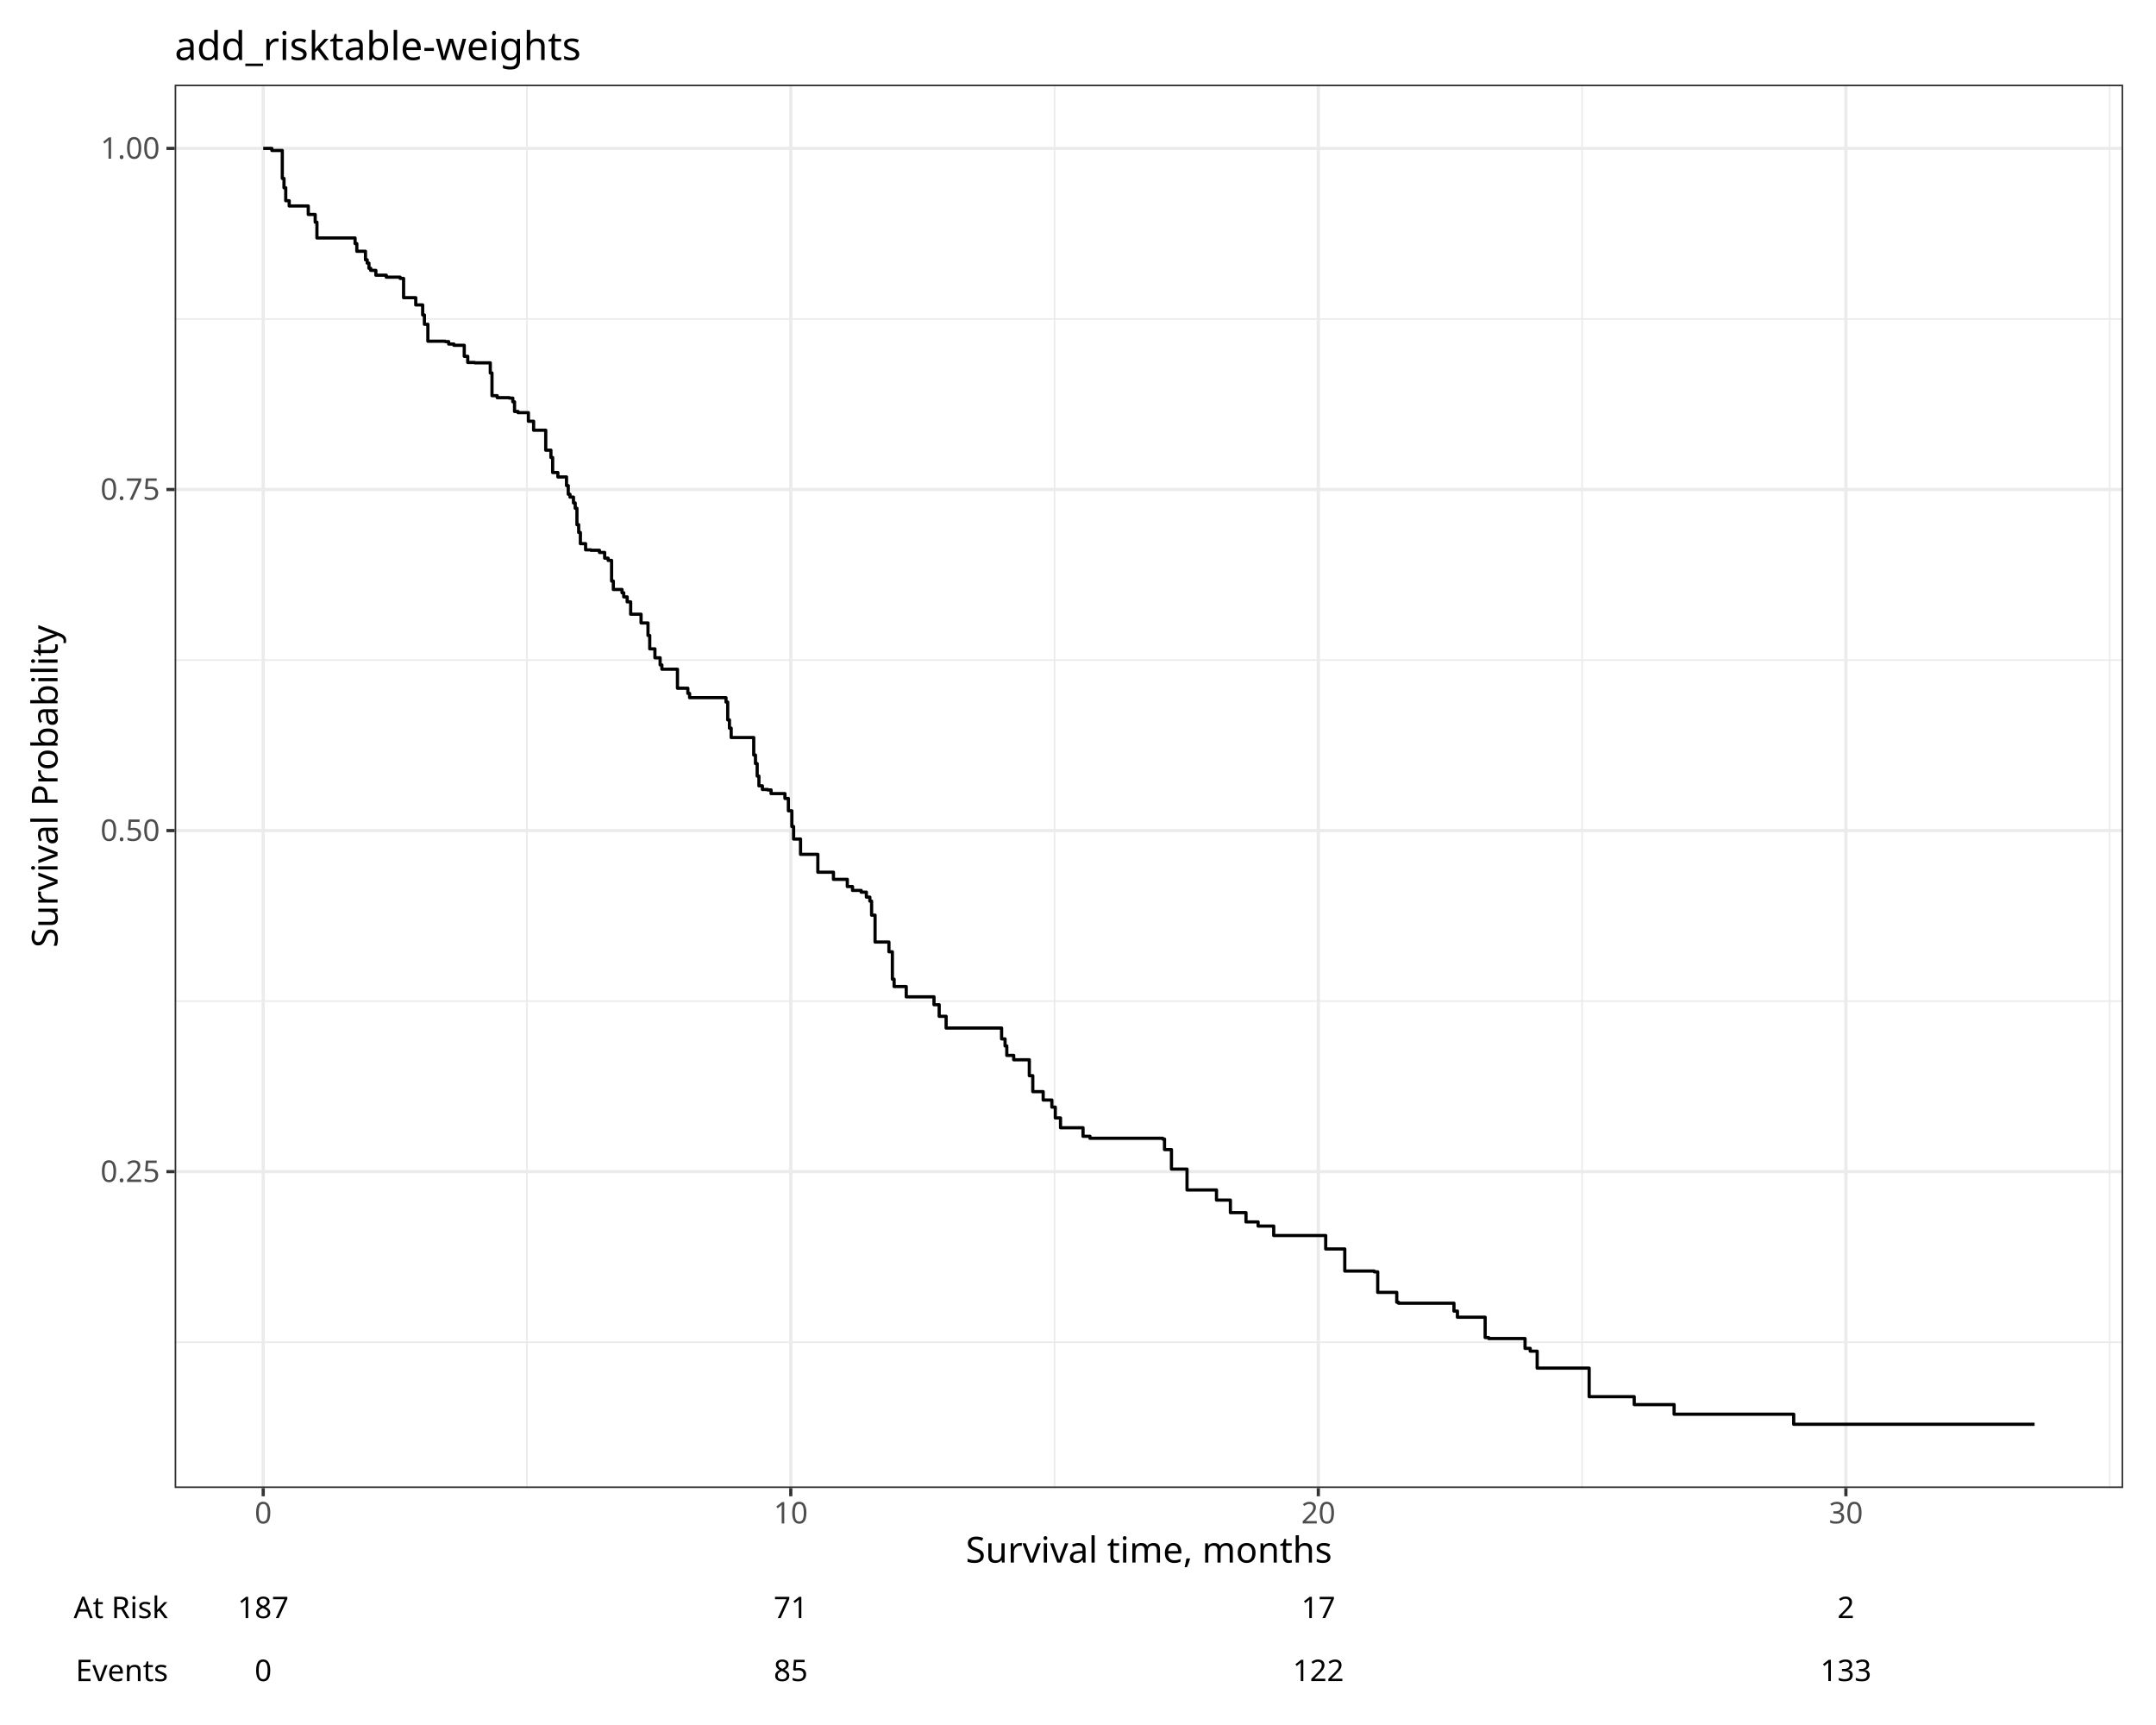
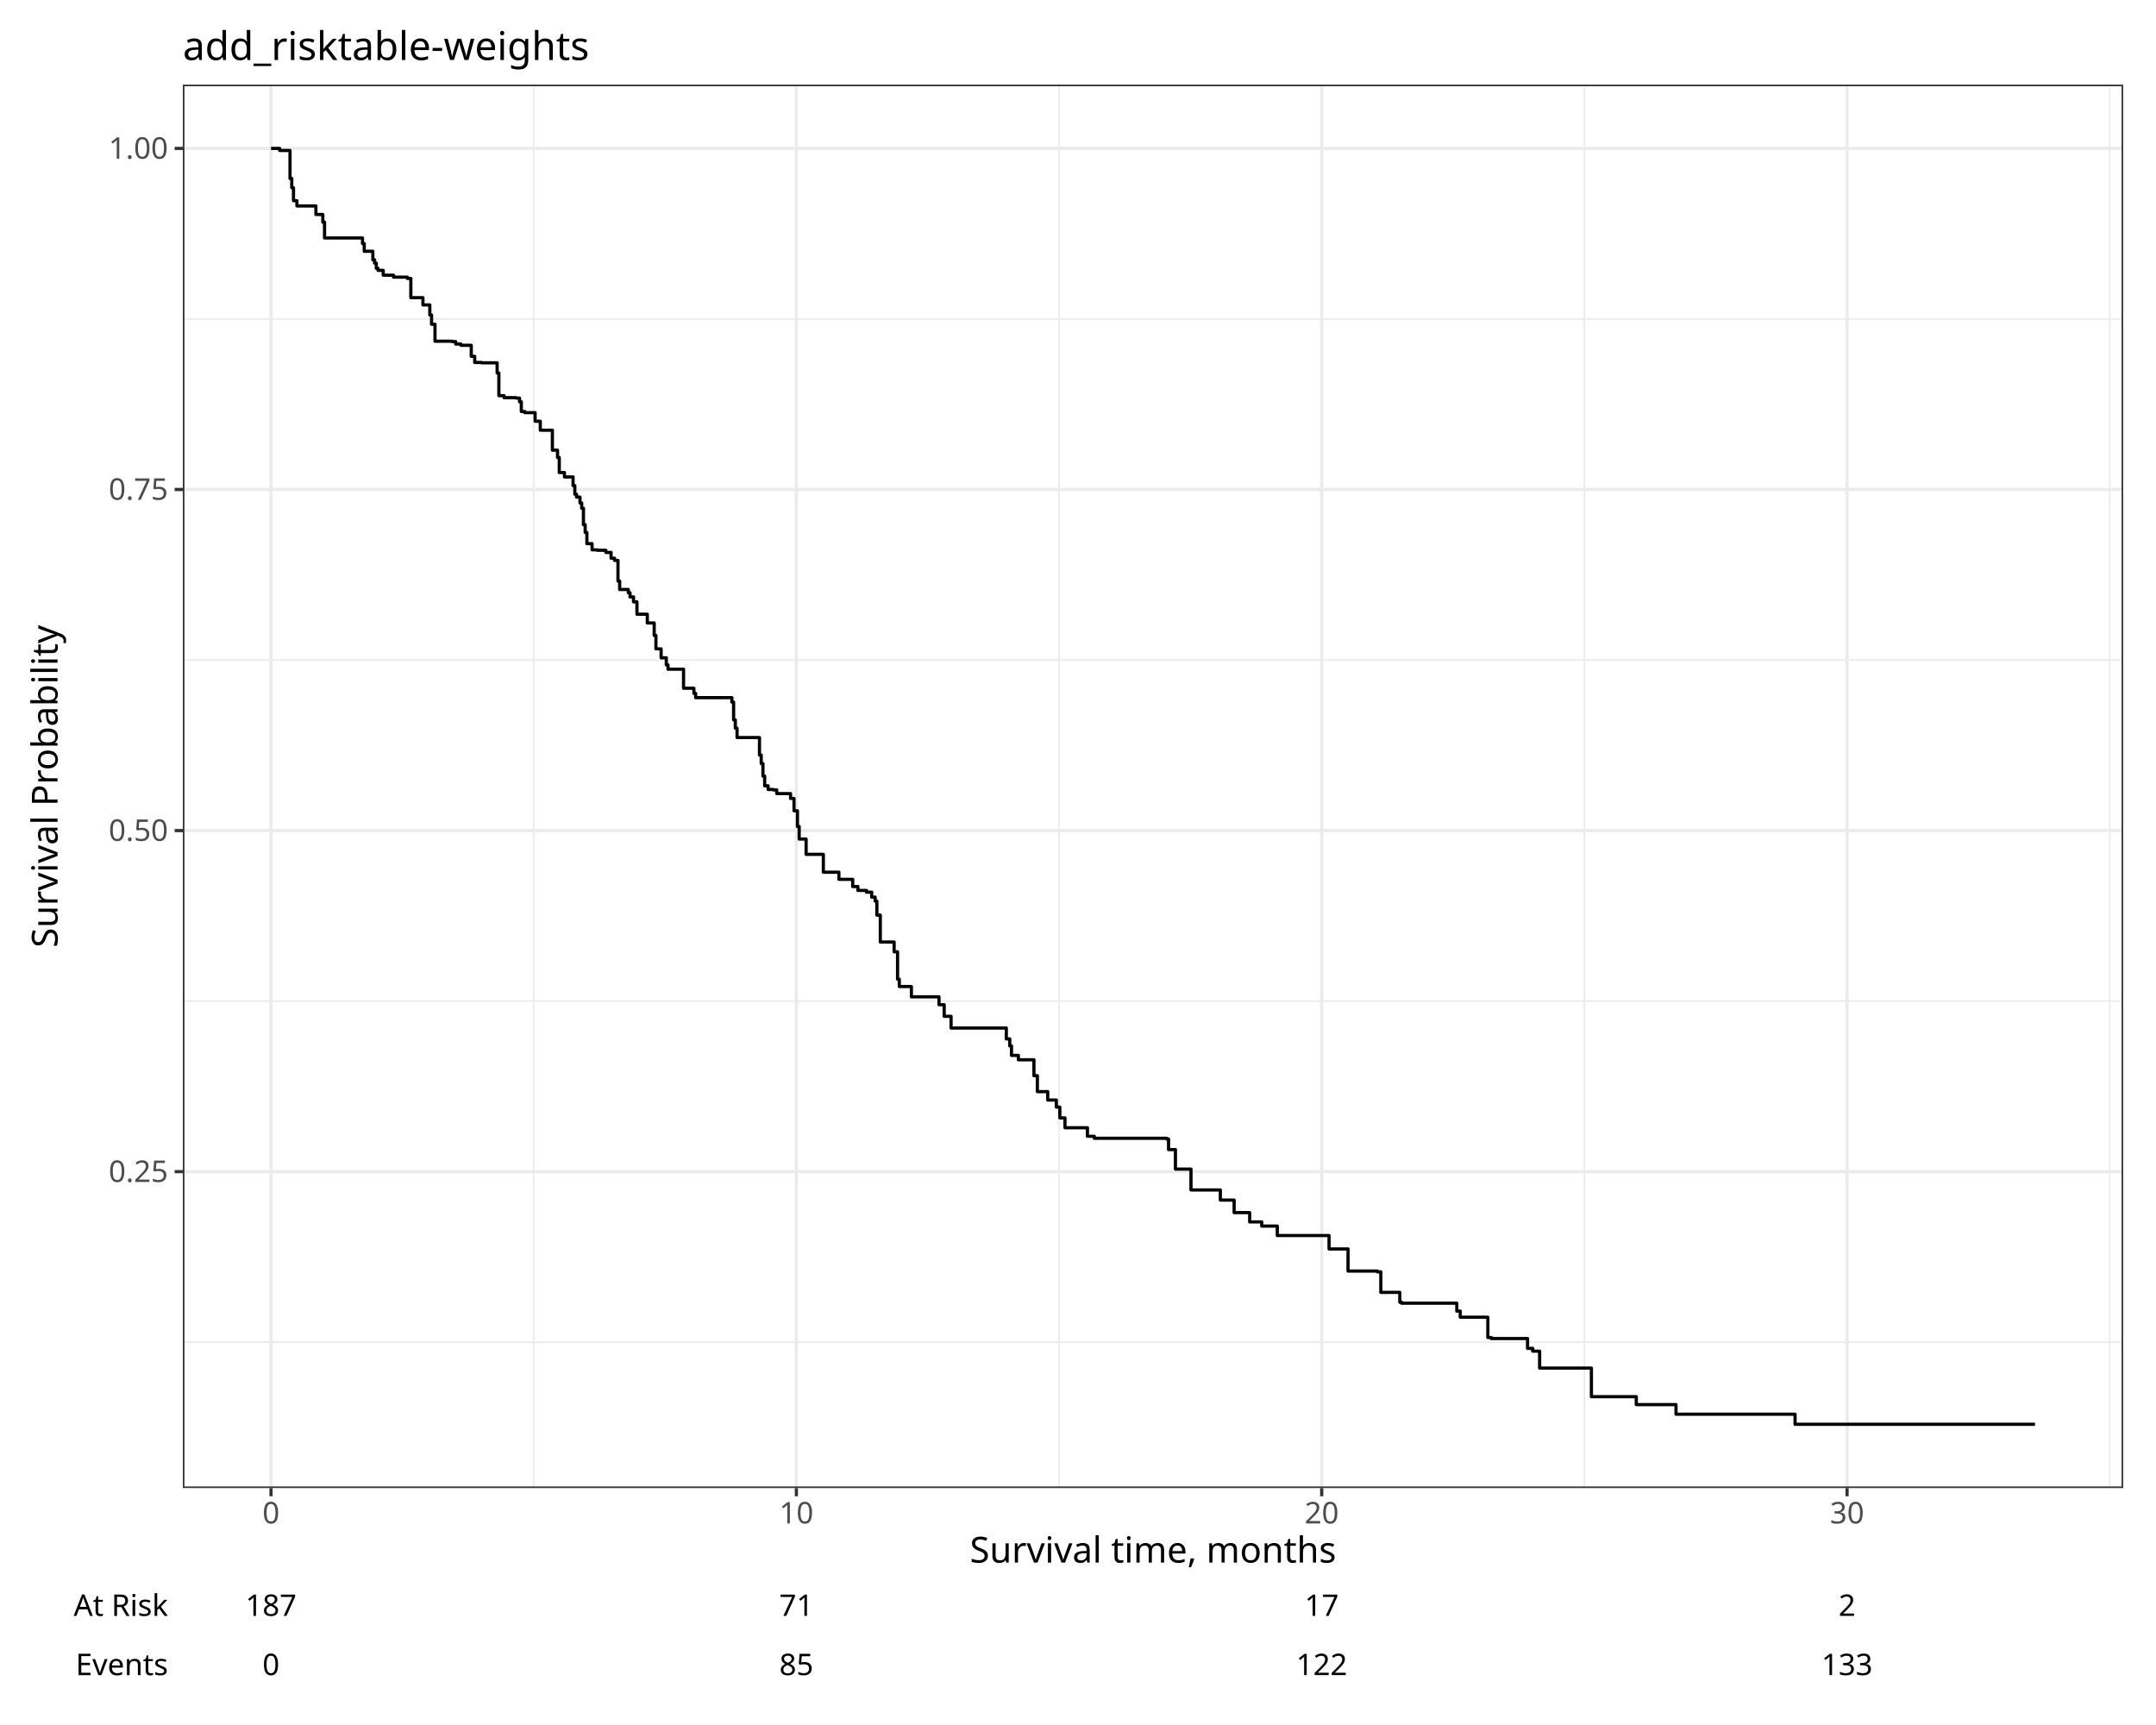
<svg xmlns="http://www.w3.org/2000/svg" class="svglite" data-engine-version="2.0" width="720.00pt" height="576.00pt" viewBox="0 0 720.00 576.00">
  <defs>
    <style type="text/css">
    .svglite line, .svglite polyline, .svglite polygon, .svglite path, .svglite rect, .svglite circle {
      fill: none;
      stroke: #000000;
      stroke-linecap: round;
      stroke-linejoin: round;
      stroke-miterlimit: 10.00;
    }
  </style>
  </defs>
  <rect width="100%" height="100%" style="stroke: none; fill: #FFFFFF;" />
  <defs>
    <clipPath id="cpMC4wMHw3MjAuMDB8MC4wMHw1NzYuMDA=">
      <rect x="0.00" y="0.00" width="720.00" height="576.00" />
    </clipPath>
  </defs>
  <g clip-path="url(#cpMC4wMHw3MjAuMDB8MC4wMHw1NzYuMDA=)">
    <rect x="0.00" y="0.00" width="720.00" height="576.00" style="stroke-width: 1.07; stroke: #FFFFFF; fill: #FFFFFF;" />
  </g>
  <defs>
    <clipPath id="cpNS40OHw3MTQuNTJ8NS40OHw1MjQuMjY=">
      <rect x="5.48" y="5.48" width="709.04" height="518.78" />
    </clipPath>
  </defs>
  <g clip-path="url(#cpNS40OHw3MTQuNTJ8NS40OHw1MjQuMjY=)">
    <rect x="5.48" y="5.48" width="709.04" height="518.78" style="stroke-width: 1.07; stroke: #FFFFFF; fill: #FFFFFF;" />
  </g>
  <g clip-path="url(#cpMC4wMHw3MjAuMDB8MC4wMHw1NzYuMDA=)">
</g>
  <defs>
    <clipPath id="cpNS40OHw3MTQuNTJ8NTI0LjI2fDU3MC41Mg==">
      <rect x="5.48" y="524.26" width="709.04" height="46.26" />
    </clipPath>
  </defs>
  <g clip-path="url(#cpNS40OHw3MTQuNTJ8NTI0LjI2fDU3MC41Mg==)">
    <rect x="5.48" y="524.26" width="709.04" height="46.26" style="stroke-width: 1.07; stroke: #FFFFFF; fill: #FFFFFF;" />
  </g>
  <g clip-path="url(#cpMC4wMHw3MjAuMDB8MC4wMHw1NzYuMDA=)">
</g>
  <defs>
    <clipPath id="cpMTAuOTZ8NzA5LjA0fDEwLjk2fDU2NS4wNA==">
      <rect x="10.96" y="10.96" width="698.08" height="554.08" />
    </clipPath>
  </defs>
  <g clip-path="url(#cpMTAuOTZ8NzA5LjA0fDEwLjk2fDU2NS4wNA==)">
</g>
  <g clip-path="url(#cpMC4wMHw3MjAuMDB8MC4wMHw1NzYuMDA=)">
</g>
  <defs>
    <clipPath id="cpMTAuOTZ8NzA5LjA0fDEwLjk2fDUxOC43OA==">
      <rect x="10.96" y="10.96" width="698.08" height="507.83" />
    </clipPath>
  </defs>
  <g clip-path="url(#cpMTAuOTZ8NzA5LjA0fDEwLjk2fDUxOC43OA==)">
</g>
  <g clip-path="url(#cpMC4wMHw3MjAuMDB8MC4wMHw1NzYuMDA=)">
</g>
  <g clip-path="url(#cpNS40OHw3MTQuNTJ8NS40OHw1MjQuMjY=)">
    <rect x="5.48" y="5.48" width="709.04" height="518.78" style="stroke-width: 1.07; stroke: #FFFFFF; fill: #FFFFFF;" />
  </g>
-   <g clip-path="url(#cpMC4wMHw3MjAuMDB8MC4wMHw1NzYuMDA=)">
- </g>
-   <defs>
-     <clipPath id="cpNTguMzJ8NzA5LjA0fDI4LjI2fDQ5Ni44OQ==">
-       <rect x="58.32" y="28.26" width="650.72" height="468.62" />
-     </clipPath>
-   </defs>
-   <g clip-path="url(#cpNTguMzJ8NzA5LjA0fDI4LjI2fDQ5Ni44OQ==)">
-     <rect x="58.32" y="28.26" width="650.72" height="468.62" style="stroke-width: 1.07; stroke: none; fill: #FFFFFF;" />
-     <polyline points="58.32,448.18 709.04,448.18 " style="stroke-width: 0.53; stroke: #EBEBEB; stroke-linecap: butt;" />
-     <polyline points="58.32,334.29 709.04,334.29 " style="stroke-width: 0.53; stroke: #EBEBEB; stroke-linecap: butt;" />
-     <polyline points="58.32,220.40 709.04,220.40 " style="stroke-width: 0.53; stroke: #EBEBEB; stroke-linecap: butt;" />
-     <polyline points="58.32,106.51 709.04,106.51 " style="stroke-width: 0.53; stroke: #EBEBEB; stroke-linecap: butt;" />
-     <polyline points="175.99,496.89 175.99,28.26 " style="stroke-width: 0.53; stroke: #EBEBEB; stroke-linecap: butt;" />
-     <polyline points="352.17,496.89 352.17,28.26 " style="stroke-width: 0.53; stroke: #EBEBEB; stroke-linecap: butt;" />
-     <polyline points="528.35,496.89 528.35,28.26 " style="stroke-width: 0.53; stroke: #EBEBEB; stroke-linecap: butt;" />
-     <polyline points="704.53,496.89 704.53,28.26 " style="stroke-width: 0.53; stroke: #EBEBEB; stroke-linecap: butt;" />
-     <polyline points="58.32,391.23 709.04,391.23 " style="stroke-width: 1.07; stroke: #EBEBEB; stroke-linecap: butt;" />
-     <polyline points="58.32,277.34 709.04,277.34 " style="stroke-width: 1.07; stroke: #EBEBEB; stroke-linecap: butt;" />
-     <polyline points="58.32,163.45 709.04,163.45 " style="stroke-width: 1.07; stroke: #EBEBEB; stroke-linecap: butt;" />
-     <polyline points="58.32,49.56 709.04,49.56 " style="stroke-width: 1.07; stroke: #EBEBEB; stroke-linecap: butt;" />
-     <polyline points="87.90,496.89 87.90,28.26 " style="stroke-width: 1.07; stroke: #EBEBEB; stroke-linecap: butt;" />
-     <polyline points="264.08,496.89 264.08,28.26 " style="stroke-width: 1.07; stroke: #EBEBEB; stroke-linecap: butt;" />
-     <polyline points="440.26,496.89 440.26,28.26 " style="stroke-width: 1.07; stroke: #EBEBEB; stroke-linecap: butt;" />
-     <polyline points="616.44,496.89 616.44,28.26 " style="stroke-width: 1.07; stroke: #EBEBEB; stroke-linecap: butt;" />
-     <polyline points="87.90,49.56 90.79,49.56 90.79,50.25 94.27,50.25 94.27,59.58 94.84,59.58 94.84,62.69 95.42,62.69 95.42,67.02 96.58,67.02 96.58,68.78 102.95,68.78 102.95,71.62 105.26,71.62 105.26,74.19 105.84,74.19 105.84,79.46 118.58,79.46 118.58,81.34 119.16,81.34 119.16,83.91 122.05,83.91 122.05,86.75 122.63,86.75 122.63,87.86 123.21,87.86 123.21,89.59 123.79,89.59 123.79,90.28 125.52,90.28 125.52,91.89 129.00,91.89 129.00,92.55 133.63,92.55 133.63,92.97 134.78,92.97 134.78,99.40 138.84,99.40 138.84,101.82 141.15,101.82 141.15,105.17 141.73,105.17 141.73,108.28 142.89,108.28 142.89,113.94 148.68,113.94 148.68,114.06 149.83,114.06 149.83,114.88 151.57,114.88 151.57,115.30 155.04,115.30 155.04,118.98 156.20,118.98 156.20,121.03 158.52,121.03 158.52,121.15 163.73,121.15 163.73,124.54 164.30,124.54 164.30,132.12 166.04,132.12 166.04,132.78 170.09,132.78 170.09,132.93 171.25,132.93 171.25,134.17 171.83,134.17 171.83,137.40 172.99,137.40 172.99,137.79 176.46,137.79 176.46,140.66 178.20,140.66 178.20,143.65 182.25,143.65 182.25,150.32 183.98,150.32 183.98,152.77 184.56,152.77 184.56,157.78 186.30,157.78 186.30,159.26 188.04,159.26 188.04,159.26 188.61,159.26 188.61,159.26 189.19,159.26 189.19,162.15 189.77,162.15 189.77,165.04 190.35,165.04 190.35,165.99 191.51,165.99 191.51,167.94 192.09,167.94 192.09,169.72 192.67,169.72 192.67,175.20 193.25,175.20 193.25,177.80 193.82,177.80 193.82,181.53 194.98,181.53 194.98,181.53 195.56,181.53 195.56,183.60 196.72,183.60 196.72,183.60 197.30,183.60 197.30,183.75 198.45,183.75 198.45,183.75 199.03,183.75 199.03,183.75 200.19,183.75 200.19,184.47 201.35,184.47 201.35,184.47 201.93,184.47 201.93,186.38 203.09,186.38 203.09,187.12 204.24,187.12 204.24,194.02 204.82,194.02 204.82,196.84 205.40,196.84 205.40,196.84 207.72,196.84 207.72,197.92 208.29,197.92 208.29,199.31 209.45,199.31 209.45,200.97 210.03,200.97 210.03,200.97 210.61,200.97 210.61,205.10 214.08,205.10 214.08,208.01 215.82,208.01 215.82,208.01 216.40,208.01 216.40,212.19 216.98,212.19 216.98,216.66 217.56,216.66 217.56,216.66 218.14,216.66 218.14,216.66 218.71,216.66 218.71,219.64 220.45,219.64 220.45,222.02 221.03,222.02 221.03,223.46 223.92,223.46 223.92,223.46 225.08,223.46 225.08,223.46 226.24,223.46 226.24,229.81 226.82,229.81 226.82,229.81 228.55,229.81 228.55,229.81 229.71,229.81 229.71,231.54 230.29,231.54 230.29,232.96 233.76,232.96 233.76,232.96 237.82,232.96 237.82,232.96 241.87,232.96 241.87,232.96 242.45,232.96 242.45,234.43 243.02,234.43 243.02,240.38 243.60,240.38 243.60,243.14 244.18,243.14 244.18,246.27 245.34,246.27 245.34,246.27 247.66,246.27 247.66,246.27 249.39,246.27 249.39,246.27 251.71,246.27 251.71,252.12 252.29,252.12 252.29,254.97 252.86,254.97 252.86,259.14 253.44,259.14 253.44,262.39 254.60,262.39 254.60,263.62 256.34,263.62 256.34,263.77 256.92,263.77 256.92,263.77 257.50,263.77 257.50,264.99 259.23,264.99 259.23,264.99 261.55,264.99 261.55,264.99 262.13,264.99 262.13,266.61 263.28,266.61 263.28,270.74 264.44,270.74 264.44,275.98 265.02,275.98 265.02,280.16 267.34,280.16 267.34,285.28 270.23,285.28 270.23,285.28 273.12,285.28 273.12,291.24 278.33,291.24 278.33,293.62 280.07,293.62 280.07,293.62 282.96,293.62 282.96,296.03 284.70,296.03 284.70,297.32 287.59,297.32 287.59,297.90 289.33,297.90 289.33,299.56 290.49,299.56 290.49,300.89 291.07,300.89 291.07,305.58 292.23,305.58 292.23,314.56 293.96,314.56 293.96,314.56 296.86,314.56 296.86,317.82 298.01,317.82 298.01,326.96 298.59,326.96 298.59,329.42 302.64,329.42 302.64,332.85 305.54,332.85 305.54,332.85 309.01,332.85 309.01,332.85 310.17,332.85 310.17,332.85 311.91,332.85 311.91,335.49 313.64,335.49 313.64,339.36 315.96,339.36 315.96,343.27 321.75,343.27 321.75,343.27 326.96,343.27 326.96,343.27 334.48,343.27 334.48,346.90 335.64,346.90 335.64,349.25 336.22,349.25 336.22,352.41 338.53,352.41 338.53,353.87 343.74,353.87 343.74,359.19 344.90,359.19 344.90,364.51 348.37,364.51 348.37,367.31 351.27,367.31 351.27,369.68 352.42,369.68 352.42,373.29 353.00,373.29 353.00,373.29 354.16,373.29 354.16,376.57 361.68,376.57 361.68,379.42 364.00,379.42 364.00,380.09 383.68,380.09 383.68,380.09 388.31,380.09 388.31,380.35 388.89,380.35 388.89,383.86 391.21,383.86 391.21,390.38 394.10,390.38 394.10,390.38 396.41,390.38 396.41,397.34 402.20,397.34 402.20,397.34 406.25,397.34 406.25,400.72 406.83,400.72 406.83,400.72 410.89,400.72 410.89,404.91 411.46,404.91 411.46,404.91 416.10,404.91 416.10,408.01 420.15,408.01 420.15,409.40 425.36,409.40 425.36,412.56 428.25,412.56 428.25,412.56 442.72,412.56 442.72,417.04 449.09,417.04 449.09,424.42 458.93,424.42 458.93,424.69 460.09,424.69 460.09,431.54 466.45,431.54 466.45,434.83 467.03,434.83 467.03,435.16 485.55,435.16 485.55,437.79 486.71,437.79 486.71,439.84 495.97,439.84 495.97,446.62 497.13,446.62 497.13,446.95 509.29,446.95 509.29,450.24 511.02,450.24 511.02,451.17 513.34,451.17 513.34,456.83 516.23,456.83 516.23,456.83 530.70,456.83 530.70,466.37 545.75,466.37 545.75,469.01 554.44,469.01 554.44,469.01 559.07,469.01 559.07,472.23 563.12,472.23 563.12,472.23 574.12,472.23 574.12,472.23 599.01,472.23 599.01,475.58 646.47,475.58 646.47,475.58 672.52,475.58 672.52,475.58 679.46,475.58 679.46,475.58 " style="stroke-width: 1.07; stroke-linecap: butt;" />
-     <rect x="58.32" y="28.26" width="650.72" height="468.62" style="stroke-width: 1.07; stroke: #333333;" />
-   </g>
-   <g clip-path="url(#cpMC4wMHw3MjAuMDB8MC4wMHw1NzYuMDA=)">
- </g>
-   <g clip-path="url(#cpNS40OHw3MTQuNTJ8NS40OHw1MjQuMjY=)">
- </g>
-   <g clip-path="url(#cpMC4wMHw3MjAuMDB8MC4wMHw1NzYuMDA=)">
- </g>
-   <g clip-path="url(#cpNS40OHw3MTQuNTJ8NS40OHw1MjQuMjY=)">
- </g>
-   <g clip-path="url(#cpMC4wMHw3MjAuMDB8MC4wMHw1NzYuMDA=)">
- </g>
-   <g clip-path="url(#cpNS40OHw3MTQuNTJ8NS40OHw1MjQuMjY=)">
- </g>
-   <g clip-path="url(#cpMC4wMHw3MjAuMDB8MC4wMHw1NzYuMDA=)">
- </g>
-   <g clip-path="url(#cpNS40OHw3MTQuNTJ8NS40OHw1MjQuMjY=)">
- </g>
-   <g clip-path="url(#cpMC4wMHw3MjAuMDB8MC4wMHw1NzYuMDA=)">
- </g>
-   <g clip-path="url(#cpNS40OHw3MTQuNTJ8NS40OHw1MjQuMjY=)">
- </g>
-   <g clip-path="url(#cpMC4wMHw3MjAuMDB8MC4wMHw1NzYuMDA=)">
- </g>
-   <g clip-path="url(#cpNS40OHw3MTQuNTJ8NS40OHw1MjQuMjY=)">
- </g>
-   <g clip-path="url(#cpMC4wMHw3MjAuMDB8MC4wMHw1NzYuMDA=)">
-     <text x="53.39" y="394.67" text-anchor="end" style="font-size: 10.00px; fill: #4D4D4D; font-family: sans;" textLength="19.46px" lengthAdjust="spacingAndGlyphs">0.25</text>
-     <text x="53.39" y="280.78" text-anchor="end" style="font-size: 10.00px; fill: #4D4D4D; font-family: sans;" textLength="19.46px" lengthAdjust="spacingAndGlyphs">0.50</text>
-     <text x="53.39" y="166.89" text-anchor="end" style="font-size: 10.00px; fill: #4D4D4D; font-family: sans;" textLength="19.46px" lengthAdjust="spacingAndGlyphs">0.75</text>
-     <text x="53.39" y="53.00" text-anchor="end" style="font-size: 10.00px; fill: #4D4D4D; font-family: sans;" textLength="19.46px" lengthAdjust="spacingAndGlyphs">1.00</text>
-     <polyline points="55.58,391.23 58.32,391.23 " style="stroke-width: 1.07; stroke: #333333; stroke-linecap: butt;" />
-     <polyline points="55.58,277.34 58.32,277.34 " style="stroke-width: 1.07; stroke: #333333; stroke-linecap: butt;" />
-     <polyline points="55.58,163.45 58.32,163.45 " style="stroke-width: 1.07; stroke: #333333; stroke-linecap: butt;" />
-     <polyline points="55.58,49.56 58.32,49.56 " style="stroke-width: 1.07; stroke: #333333; stroke-linecap: butt;" />
-   </g>
-   <g clip-path="url(#cpNS40OHw3MTQuNTJ8NS40OHw1MjQuMjY=)">
- </g>
-   <g clip-path="url(#cpMC4wMHw3MjAuMDB8MC4wMHw1NzYuMDA=)">
- </g>
-   <g clip-path="url(#cpNS40OHw3MTQuNTJ8NS40OHw1MjQuMjY=)">
- </g>
-   <g clip-path="url(#cpMC4wMHw3MjAuMDB8MC4wMHw1NzYuMDA=)">
-     <polyline points="87.90,499.62 87.90,496.89 " style="stroke-width: 1.07; stroke: #333333; stroke-linecap: butt;" />
-     <polyline points="264.08,499.62 264.08,496.89 " style="stroke-width: 1.07; stroke: #333333; stroke-linecap: butt;" />
-     <polyline points="440.26,499.62 440.26,496.89 " style="stroke-width: 1.07; stroke: #333333; stroke-linecap: butt;" />
-     <polyline points="616.44,499.62 616.44,496.89 " style="stroke-width: 1.07; stroke: #333333; stroke-linecap: butt;" />
-     <text x="87.90" y="508.70" text-anchor="middle" style="font-size: 10.00px; fill: #4D4D4D; font-family: sans;" textLength="5.56px" lengthAdjust="spacingAndGlyphs">0</text>
-     <text x="264.08" y="508.70" text-anchor="middle" style="font-size: 10.00px; fill: #4D4D4D; font-family: sans;" textLength="11.12px" lengthAdjust="spacingAndGlyphs">10</text>
-     <text x="440.26" y="508.70" text-anchor="middle" style="font-size: 10.00px; fill: #4D4D4D; font-family: sans;" textLength="11.12px" lengthAdjust="spacingAndGlyphs">20</text>
-     <text x="616.44" y="508.70" text-anchor="middle" style="font-size: 10.00px; fill: #4D4D4D; font-family: sans;" textLength="11.12px" lengthAdjust="spacingAndGlyphs">30</text>
-   </g>
-   <g clip-path="url(#cpNS40OHw3MTQuNTJ8NS40OHw1MjQuMjY=)">
- </g>
-   <g clip-path="url(#cpMC4wMHw3MjAuMDB8MC4wMHw1NzYuMDA=)">
- </g>
-   <g clip-path="url(#cpNS40OHw3MTQuNTJ8NS40OHw1MjQuMjY=)">
- </g>
-   <g clip-path="url(#cpMC4wMHw3MjAuMDB8MC4wMHw1NzYuMDA=)">
-     <text x="383.68" y="521.77" text-anchor="middle" style="font-size: 12.00px; font-family: sans;" textLength="114.72px" lengthAdjust="spacingAndGlyphs">Survival time, months</text>
+   <defs>
+     <clipPath id="cpNjEuMDZ8NzA5LjA0fDI4LjI2fDQ5Ni44OQ==">
+       <rect x="61.06" y="28.26" width="647.98" height="468.62" />
+     </clipPath>
+   </defs>
+   <g clip-path="url(#cpNjEuMDZ8NzA5LjA0fDI4LjI2fDQ5Ni44OQ==)">
+     <rect x="61.06" y="28.26" width="647.98" height="468.62" style="stroke-width: 1.07; stroke: none; fill: #FFFFFF;" />
+     <polyline points="61.06,448.18 709.04,448.18 " style="stroke-width: 0.53; stroke: #EBEBEB; stroke-linecap: butt;" />
+     <polyline points="61.06,334.29 709.04,334.29 " style="stroke-width: 0.53; stroke: #EBEBEB; stroke-linecap: butt;" />
+     <polyline points="61.06,220.40 709.04,220.40 " style="stroke-width: 0.53; stroke: #EBEBEB; stroke-linecap: butt;" />
+     <polyline points="61.06,106.51 709.04,106.51 " style="stroke-width: 0.53; stroke: #EBEBEB; stroke-linecap: butt;" />
+     <polyline points="178.23,496.89 178.23,28.26 " style="stroke-width: 0.53; stroke: #EBEBEB; stroke-linecap: butt;" />
+     <polyline points="353.67,496.89 353.67,28.26 " style="stroke-width: 0.53; stroke: #EBEBEB; stroke-linecap: butt;" />
+     <polyline points="529.11,496.89 529.11,28.26 " style="stroke-width: 0.53; stroke: #EBEBEB; stroke-linecap: butt;" />
+     <polyline points="704.55,496.89 704.55,28.26 " style="stroke-width: 0.53; stroke: #EBEBEB; stroke-linecap: butt;" />
+     <polyline points="61.06,391.23 709.04,391.23 " style="stroke-width: 1.07; stroke: #EBEBEB; stroke-linecap: butt;" />
+     <polyline points="61.06,277.34 709.04,277.34 " style="stroke-width: 1.07; stroke: #EBEBEB; stroke-linecap: butt;" />
+     <polyline points="61.06,163.45 709.04,163.45 " style="stroke-width: 1.07; stroke: #EBEBEB; stroke-linecap: butt;" />
+     <polyline points="61.06,49.56 709.04,49.56 " style="stroke-width: 1.07; stroke: #EBEBEB; stroke-linecap: butt;" />
+     <polyline points="90.51,496.89 90.51,28.26 " style="stroke-width: 1.07; stroke: #EBEBEB; stroke-linecap: butt;" />
+     <polyline points="265.95,496.89 265.95,28.26 " style="stroke-width: 1.07; stroke: #EBEBEB; stroke-linecap: butt;" />
+     <polyline points="441.39,496.89 441.39,28.26 " style="stroke-width: 1.07; stroke: #EBEBEB; stroke-linecap: butt;" />
+     <polyline points="616.83,496.89 616.83,28.26 " style="stroke-width: 1.07; stroke: #EBEBEB; stroke-linecap: butt;" />
+     <polyline points="90.51,49.56 93.40,49.56 93.40,50.25 96.85,50.25 96.85,59.58 97.43,59.58 97.43,62.69 98.01,62.69 98.01,67.02 99.16,67.02 99.16,68.78 105.50,68.78 105.50,71.62 107.81,71.62 107.81,74.19 108.38,74.19 108.38,79.46 121.06,79.46 121.06,81.34 121.64,81.34 121.64,83.91 124.52,83.91 124.52,86.75 125.10,86.75 125.10,87.86 125.67,87.86 125.67,89.59 126.25,89.59 126.25,90.28 127.98,90.28 127.98,91.89 131.44,91.89 131.44,92.55 136.05,92.55 136.05,92.97 137.20,92.97 137.20,99.40 141.24,99.40 141.24,101.82 143.54,101.82 143.54,105.17 144.12,105.17 144.12,108.28 145.27,108.28 145.27,113.94 151.03,113.94 151.03,114.06 152.19,114.06 152.19,114.88 153.92,114.88 153.92,115.30 157.38,115.30 157.38,118.98 158.53,118.98 158.53,121.03 160.83,121.03 160.83,121.15 166.02,121.15 166.02,124.54 166.60,124.54 166.60,132.12 168.33,132.12 168.33,132.78 172.36,132.78 172.36,132.93 173.51,132.93 173.51,134.17 174.09,134.17 174.09,137.40 175.24,137.40 175.24,137.79 178.70,137.79 178.70,140.66 180.43,140.66 180.43,143.65 184.47,143.65 184.47,150.32 186.19,150.32 186.19,152.77 186.77,152.77 186.77,157.78 188.50,157.78 188.50,159.26 190.23,159.26 190.23,159.26 190.81,159.26 190.81,159.26 191.38,159.26 191.38,162.15 191.96,162.15 191.96,165.04 192.54,165.04 192.54,165.99 193.69,165.99 193.69,167.94 194.26,167.94 194.26,169.72 194.84,169.72 194.84,175.20 195.42,175.20 195.42,177.80 195.99,177.80 195.99,181.53 197.15,181.53 197.15,181.53 197.72,181.53 197.72,183.60 198.88,183.60 198.88,183.60 199.45,183.60 199.45,183.75 200.60,183.75 200.60,183.75 201.18,183.75 201.18,183.75 202.33,183.75 202.33,184.47 203.49,184.47 203.49,184.47 204.06,184.47 204.06,186.38 205.22,186.38 205.22,187.12 206.37,187.12 206.37,194.02 206.94,194.02 206.94,196.84 207.52,196.84 207.52,196.84 209.83,196.84 209.83,197.92 210.40,197.92 210.40,199.31 211.56,199.31 211.56,200.97 212.13,200.97 212.13,200.97 212.71,200.97 212.71,205.10 216.17,205.10 216.17,208.01 217.90,208.01 217.90,208.01 218.47,208.01 218.47,212.19 219.05,212.19 219.05,216.66 219.63,216.66 219.63,216.66 220.20,216.66 220.20,216.66 220.78,216.66 220.78,219.64 222.51,219.64 222.51,222.02 223.08,222.02 223.08,223.46 225.97,223.46 225.97,223.46 227.12,223.46 227.12,223.46 228.27,223.46 228.27,229.81 228.85,229.81 228.85,229.81 230.58,229.81 230.58,229.81 231.73,229.81 231.73,231.54 232.31,231.54 232.31,232.96 235.76,232.96 235.76,232.96 239.80,232.96 239.80,232.96 243.83,232.96 243.83,232.96 244.41,232.96 244.41,234.43 244.99,234.43 244.99,240.38 245.56,240.38 245.56,243.14 246.14,243.14 246.14,246.27 247.29,246.27 247.29,246.27 249.60,246.27 249.60,246.27 251.33,246.27 251.33,246.27 253.63,246.27 253.63,252.12 254.21,252.12 254.21,254.97 254.79,254.97 254.79,259.14 255.36,259.14 255.36,262.39 256.51,262.39 256.51,263.62 258.24,263.62 258.24,263.77 258.82,263.77 258.82,263.77 259.40,263.77 259.40,264.99 261.13,264.99 261.13,264.99 263.43,264.99 263.43,264.99 264.01,264.99 264.01,266.61 265.16,266.61 265.16,270.74 266.31,270.74 266.31,275.98 266.89,275.98 266.89,280.16 269.20,280.16 269.20,285.28 272.08,285.28 272.08,285.28 274.96,285.28 274.96,291.24 280.15,291.24 280.15,293.62 281.88,293.62 281.88,293.62 284.76,293.62 284.76,296.03 286.49,296.03 286.49,297.32 289.37,297.32 289.37,297.90 291.10,297.90 291.10,299.56 292.25,299.56 292.25,300.89 292.83,300.89 292.83,305.58 293.98,305.58 293.98,314.56 295.71,314.56 295.71,314.56 298.59,314.56 298.59,317.82 299.74,317.82 299.74,326.96 300.32,326.96 300.32,329.42 304.36,329.42 304.36,332.85 307.24,332.85 307.24,332.85 310.70,332.85 310.70,332.85 311.85,332.85 311.85,332.85 313.58,332.85 313.58,335.49 315.31,335.49 315.31,339.36 317.61,339.36 317.61,343.27 323.38,343.27 323.38,343.27 328.56,343.27 328.56,343.27 336.06,343.27 336.06,346.90 337.21,346.90 337.21,349.25 337.79,349.25 337.79,352.41 340.09,352.41 340.09,353.87 345.28,353.87 345.28,359.19 346.43,359.19 346.43,364.51 349.89,364.51 349.89,367.31 352.77,367.31 352.77,369.68 353.93,369.68 353.93,373.29 354.50,373.29 354.50,373.29 355.65,373.29 355.65,376.57 363.15,376.57 363.15,379.42 365.45,379.42 365.45,380.09 385.05,380.09 385.05,380.09 389.66,380.09 389.66,380.35 390.24,380.35 390.24,383.86 392.54,383.86 392.54,390.38 395.43,390.38 395.43,390.38 397.73,390.38 397.73,397.34 403.50,397.34 403.50,397.34 407.53,397.34 407.53,400.72 408.11,400.72 408.11,400.72 412.14,400.72 412.14,404.91 412.72,404.91 412.72,404.91 417.33,404.91 417.33,408.01 421.36,408.01 421.36,409.40 426.55,409.40 426.55,412.56 429.43,412.56 429.43,412.56 443.84,412.56 443.84,417.04 450.18,417.04 450.18,424.42 459.98,424.42 459.98,424.69 461.13,424.69 461.13,431.54 467.47,431.54 467.47,434.83 468.05,434.83 468.05,435.16 486.50,435.16 486.50,437.79 487.65,437.79 487.65,439.84 496.87,439.84 496.87,446.62 498.02,446.62 498.02,446.95 510.13,446.95 510.13,450.24 511.86,450.24 511.86,451.17 514.16,451.17 514.16,456.83 517.04,456.83 517.04,456.83 531.45,456.83 531.45,466.37 546.44,466.37 546.44,469.01 555.09,469.01 555.09,469.01 559.70,469.01 559.70,472.23 563.73,472.23 563.73,472.23 574.68,472.23 574.68,472.23 599.47,472.23 599.47,475.58 646.73,475.58 646.73,475.58 672.67,475.58 672.67,475.58 679.59,475.58 679.59,475.58 " style="stroke-width: 1.07; stroke-linecap: butt;" />
+     <rect x="61.06" y="28.26" width="647.98" height="468.62" style="stroke-width: 1.07; stroke: #333333;" />
+   </g>
+   <g clip-path="url(#cpNS40OHw3MTQuNTJ8NS40OHw1MjQuMjY=)">
+ </g>
+   <g clip-path="url(#cpMC4wMHw3MjAuMDB8MC4wMHw1NzYuMDA=)">
+ </g>
+   <g clip-path="url(#cpNS40OHw3MTQuNTJ8NS40OHw1MjQuMjY=)">
+ </g>
+   <g clip-path="url(#cpMC4wMHw3MjAuMDB8MC4wMHw1NzYuMDA=)">
+ </g>
+   <g clip-path="url(#cpNS40OHw3MTQuNTJ8NS40OHw1MjQuMjY=)">
+ </g>
+   <g clip-path="url(#cpMC4wMHw3MjAuMDB8MC4wMHw1NzYuMDA=)">
+ </g>
+   <g clip-path="url(#cpNS40OHw3MTQuNTJ8NS40OHw1MjQuMjY=)">
+ </g>
+   <g clip-path="url(#cpMC4wMHw3MjAuMDB8MC4wMHw1NzYuMDA=)">
+ </g>
+   <g clip-path="url(#cpNS40OHw3MTQuNTJ8NS40OHw1MjQuMjY=)">
+ </g>
+   <g clip-path="url(#cpMC4wMHw3MjAuMDB8MC4wMHw1NzYuMDA=)">
+ </g>
+   <g clip-path="url(#cpNS40OHw3MTQuNTJ8NS40OHw1MjQuMjY=)">
+ </g>
+   <g clip-path="url(#cpMC4wMHw3MjAuMDB8MC4wMHw1NzYuMDA=)">
+     <text x="56.13" y="394.67" text-anchor="end" style="font-size: 10.00px; fill: #4D4D4D; font-family: sans;" textLength="19.46px" lengthAdjust="spacingAndGlyphs">0.25</text>
+     <text x="56.13" y="280.78" text-anchor="end" style="font-size: 10.00px; fill: #4D4D4D; font-family: sans;" textLength="19.46px" lengthAdjust="spacingAndGlyphs">0.50</text>
+     <text x="56.13" y="166.89" text-anchor="end" style="font-size: 10.00px; fill: #4D4D4D; font-family: sans;" textLength="19.46px" lengthAdjust="spacingAndGlyphs">0.75</text>
+     <text x="56.13" y="53.00" text-anchor="end" style="font-size: 10.00px; fill: #4D4D4D; font-family: sans;" textLength="19.46px" lengthAdjust="spacingAndGlyphs">1.00</text>
+     <polyline points="58.32,391.23 61.06,391.23 " style="stroke-width: 1.07; stroke: #333333; stroke-linecap: butt;" />
+     <polyline points="58.32,277.34 61.06,277.34 " style="stroke-width: 1.07; stroke: #333333; stroke-linecap: butt;" />
+     <polyline points="58.32,163.45 61.06,163.45 " style="stroke-width: 1.07; stroke: #333333; stroke-linecap: butt;" />
+     <polyline points="58.32,49.56 61.06,49.56 " style="stroke-width: 1.07; stroke: #333333; stroke-linecap: butt;" />
+   </g>
+   <g clip-path="url(#cpNS40OHw3MTQuNTJ8NS40OHw1MjQuMjY=)">
+ </g>
+   <g clip-path="url(#cpMC4wMHw3MjAuMDB8MC4wMHw1NzYuMDA=)">
+ </g>
+   <g clip-path="url(#cpNS40OHw3MTQuNTJ8NS40OHw1MjQuMjY=)">
+ </g>
+   <g clip-path="url(#cpMC4wMHw3MjAuMDB8MC4wMHw1NzYuMDA=)">
+     <polyline points="90.51,499.62 90.51,496.89 " style="stroke-width: 1.07; stroke: #333333; stroke-linecap: butt;" />
+     <polyline points="265.95,499.62 265.95,496.89 " style="stroke-width: 1.07; stroke: #333333; stroke-linecap: butt;" />
+     <polyline points="441.39,499.62 441.39,496.89 " style="stroke-width: 1.07; stroke: #333333; stroke-linecap: butt;" />
+     <polyline points="616.83,499.62 616.83,496.89 " style="stroke-width: 1.07; stroke: #333333; stroke-linecap: butt;" />
+     <text x="90.51" y="508.70" text-anchor="middle" style="font-size: 10.00px; fill: #4D4D4D; font-family: sans;" textLength="5.56px" lengthAdjust="spacingAndGlyphs">0</text>
+     <text x="265.95" y="508.70" text-anchor="middle" style="font-size: 10.00px; fill: #4D4D4D; font-family: sans;" textLength="11.12px" lengthAdjust="spacingAndGlyphs">10</text>
+     <text x="441.39" y="508.70" text-anchor="middle" style="font-size: 10.00px; fill: #4D4D4D; font-family: sans;" textLength="11.12px" lengthAdjust="spacingAndGlyphs">20</text>
+     <text x="616.83" y="508.70" text-anchor="middle" style="font-size: 10.00px; fill: #4D4D4D; font-family: sans;" textLength="11.12px" lengthAdjust="spacingAndGlyphs">30</text>
+   </g>
+   <g clip-path="url(#cpNS40OHw3MTQuNTJ8NS40OHw1MjQuMjY=)">
+ </g>
+   <g clip-path="url(#cpMC4wMHw3MjAuMDB8MC4wMHw1NzYuMDA=)">
+ </g>
+   <g clip-path="url(#cpNS40OHw3MTQuNTJ8NS40OHw1MjQuMjY=)">
+ </g>
+   <g clip-path="url(#cpMC4wMHw3MjAuMDB8MC4wMHw1NzYuMDA=)">
+     <text x="385.05" y="521.77" text-anchor="middle" style="font-size: 12.00px; font-family: sans;" textLength="114.72px" lengthAdjust="spacingAndGlyphs">Survival time, months</text>
  </g>
  <g clip-path="url(#cpNS40OHw3MTQuNTJ8NS40OHw1MjQuMjY=)">
</g>
  <g clip-path="url(#cpMC4wMHw3MjAuMDB8MC4wMHw1NzYuMDA=)">
    <text transform="translate(19.22,262.57) rotate(-90)" text-anchor="middle" style="font-size: 12.00px; font-family: sans;" textLength="102.05px" lengthAdjust="spacingAndGlyphs">Survival Probability</text>
  </g>
  <g clip-path="url(#cpNS40OHw3MTQuNTJ8NS40OHw1MjQuMjY=)">
</g>
  <g clip-path="url(#cpMC4wMHw3MjAuMDB8MC4wMHw1NzYuMDA=)">
</g>
  <g clip-path="url(#cpNS40OHw3MTQuNTJ8NS40OHw1MjQuMjY=)">
</g>
  <g clip-path="url(#cpMC4wMHw3MjAuMDB8MC4wMHw1NzYuMDA=)">
</g>
  <g clip-path="url(#cpNS40OHw3MTQuNTJ8NS40OHw1MjQuMjY=)">
</g>
  <g clip-path="url(#cpMC4wMHw3MjAuMDB8MC4wMHw1NzYuMDA=)">
</g>
  <g clip-path="url(#cpNS40OHw3MTQuNTJ8NS40OHw1MjQuMjY=)">
</g>
  <g clip-path="url(#cpMC4wMHw3MjAuMDB8MC4wMHw1NzYuMDA=)">
</g>
  <g clip-path="url(#cpNS40OHw3MTQuNTJ8NS40OHw1MjQuMjY=)">
</g>
  <g clip-path="url(#cpMC4wMHw3MjAuMDB8MC4wMHw1NzYuMDA=)">
</g>
  <g clip-path="url(#cpNS40OHw3MTQuNTJ8NS40OHw1MjQuMjY=)">
</g>
  <g clip-path="url(#cpMC4wMHw3MjAuMDB8MC4wMHw1NzYuMDA=)">
</g>
  <g clip-path="url(#cpNS40OHw3MTQuNTJ8NS40OHw1MjQuMjY=)">
</g>
  <g clip-path="url(#cpMC4wMHw3MjAuMDB8MC4wMHw1NzYuMDA=)">
</g>
  <g clip-path="url(#cpNS40OHw3MTQuNTJ8NS40OHw1MjQuMjY=)">
</g>
  <g clip-path="url(#cpMC4wMHw3MjAuMDB8MC4wMHw1NzYuMDA=)">
-     <text x="58.32" y="20.04" style="font-size: 13.20px; font-family: sans;" textLength="127.69px" lengthAdjust="spacingAndGlyphs">add_risktable-weights</text>
+     <text x="61.06" y="20.04" style="font-size: 13.20px; font-family: sans;" textLength="127.69px" lengthAdjust="spacingAndGlyphs">add_risktable-weights</text>
  </g>
  <g clip-path="url(#cpNS40OHw3MTQuNTJ8NS40OHw1MjQuMjY=)">
</g>
  <g clip-path="url(#cpMC4wMHw3MjAuMDB8MC4wMHw1NzYuMDA=)">
</g>
  <g clip-path="url(#cpNS40OHw3MTQuNTJ8NS40OHw1MjQuMjY=)">
</g>
  <g clip-path="url(#cpMC4wMHw3MjAuMDB8MC4wMHw1NzYuMDA=)">
</g>
  <defs>
    <clipPath id="cpMTAuOTZ8NzA5LjA0fDEwLjk2fDEwLjk2">
      <rect x="10.96" y="10.96" width="698.08" height="0.00" />
    </clipPath>
  </defs>
  <g clip-path="url(#cpMTAuOTZ8NzA5LjA0fDEwLjk2fDEwLjk2)">
</g>
  <g clip-path="url(#cpMC4wMHw3MjAuMDB8MC4wMHw1NzYuMDA=)">
</g>
  <g clip-path="url(#cpMTAuOTZ8NzA5LjA0fDEwLjk2fDEwLjk2)">
</g>
  <g clip-path="url(#cpMC4wMHw3MjAuMDB8MC4wMHw1NzYuMDA=)">
</g>
  <defs>
    <clipPath id="cpMTAuOTZ8NzA5LjA0fDUxOC43OHw1MTguNzg=">
      <rect x="10.96" y="518.78" width="698.08" height="0.00" />
    </clipPath>
  </defs>
  <g clip-path="url(#cpMTAuOTZ8NzA5LjA0fDUxOC43OHw1MTguNzg=)">
</g>
  <g clip-path="url(#cpMC4wMHw3MjAuMDB8MC4wMHw1NzYuMDA=)">
</g>
  <defs>
    <clipPath id="cpMTAuOTZ8NzA5LjA0fDUyOS43NHw1NjUuMDQ=">
      <rect x="10.96" y="529.74" width="698.08" height="35.30" />
    </clipPath>
  </defs>
  <g clip-path="url(#cpMTAuOTZ8NzA5LjA0fDUyOS43NHw1NjUuMDQ=)">
</g>
  <g clip-path="url(#cpMC4wMHw3MjAuMDB8MC4wMHw1NzYuMDA=)">
</g>
  <g clip-path="url(#cpNS40OHw3MTQuNTJ8NTI0LjI2fDU3MC41Mg==)">
    <rect x="5.48" y="524.26" width="709.04" height="46.26" style="stroke-width: 1.07; stroke: #FFFFFF; fill: #FFFFFF;" />
  </g>
-   <g clip-path="url(#cpMC4wMHw3MjAuMDB8MC4wMHw1NzYuMDA=)">
- </g>
-   <defs>
-     <clipPath id="cpNTguMzJ8NzA5LjA0fDUyNC4yNnw1NzAuNTI=">
-       <rect x="58.32" y="524.26" width="650.72" height="46.26" />
-     </clipPath>
-   </defs>
-   <g clip-path="url(#cpNTguMzJ8NzA5LjA0fDUyNC4yNnw1NzAuNTI=)">
-     <rect x="58.32" y="524.26" width="650.72" height="46.26" style="stroke-width: 1.07; stroke: none; fill: #FFFFFF;" />
-     <text x="87.90" y="540.31" text-anchor="middle" style="font-size: 9.96px; font-family: sans;" textLength="16.62px" lengthAdjust="spacingAndGlyphs">187</text>
-     <text x="87.90" y="561.33" text-anchor="middle" style="font-size: 9.96px; font-family: sans;" textLength="5.54px" lengthAdjust="spacingAndGlyphs">0</text>
-     <text x="264.08" y="540.31" text-anchor="middle" style="font-size: 9.96px; font-family: sans;" textLength="11.08px" lengthAdjust="spacingAndGlyphs">71</text>
-     <text x="264.08" y="561.33" text-anchor="middle" style="font-size: 9.96px; font-family: sans;" textLength="11.08px" lengthAdjust="spacingAndGlyphs">85</text>
-     <text x="440.26" y="540.31" text-anchor="middle" style="font-size: 9.96px; font-family: sans;" textLength="11.08px" lengthAdjust="spacingAndGlyphs">17</text>
-     <text x="440.26" y="561.33" text-anchor="middle" style="font-size: 9.96px; font-family: sans;" textLength="16.62px" lengthAdjust="spacingAndGlyphs">122</text>
-     <text x="616.44" y="540.31" text-anchor="middle" style="font-size: 9.96px; font-family: sans;" textLength="5.54px" lengthAdjust="spacingAndGlyphs">2</text>
-     <text x="616.44" y="561.33" text-anchor="middle" style="font-size: 9.96px; font-family: sans;" textLength="16.62px" lengthAdjust="spacingAndGlyphs">133</text>
-   </g>
-   <g clip-path="url(#cpMC4wMHw3MjAuMDB8MC4wMHw1NzYuMDA=)">
- </g>
-   <g clip-path="url(#cpNS40OHw3MTQuNTJ8NTI0LjI2fDU3MC41Mg==)">
- </g>
-   <g clip-path="url(#cpMC4wMHw3MjAuMDB8MC4wMHw1NzYuMDA=)">
- </g>
-   <g clip-path="url(#cpNS40OHw3MTQuNTJ8NTI0LjI2fDU3MC41Mg==)">
- </g>
-   <g clip-path="url(#cpMC4wMHw3MjAuMDB8MC4wMHw1NzYuMDA=)">
- </g>
-   <g clip-path="url(#cpNS40OHw3MTQuNTJ8NTI0LjI2fDU3MC41Mg==)">
- </g>
-   <g clip-path="url(#cpMC4wMHw3MjAuMDB8MC4wMHw1NzYuMDA=)">
- </g>
-   <g clip-path="url(#cpNS40OHw3MTQuNTJ8NTI0LjI2fDU3MC41Mg==)">
- </g>
-   <g clip-path="url(#cpMC4wMHw3MjAuMDB8MC4wMHw1NzYuMDA=)">
- </g>
-   <g clip-path="url(#cpNS40OHw3MTQuNTJ8NTI0LjI2fDU3MC41Mg==)">
- </g>
-   <g clip-path="url(#cpMC4wMHw3MjAuMDB8MC4wMHw1NzYuMDA=)">
- </g>
-   <g clip-path="url(#cpNS40OHw3MTQuNTJ8NTI0LjI2fDU3MC41Mg==)">
- </g>
-   <g clip-path="url(#cpMC4wMHw3MjAuMDB8MC4wMHw1NzYuMDA=)">
-     <text x="56.13" y="561.35" text-anchor="end" style="font-size: 10.00px; font-family: sans;" textLength="30.58px" lengthAdjust="spacingAndGlyphs">Events</text>
-     <text x="56.13" y="540.32" text-anchor="end" style="font-size: 10.00px; font-family: sans;" textLength="31.68px" lengthAdjust="spacingAndGlyphs">At Risk</text>
+   <defs>
+     <clipPath id="cpNjEuMDZ8NzA5LjA0fDUyNC4yNnw1NjcuNzg=">
+       <rect x="61.06" y="524.26" width="647.98" height="43.52" />
+     </clipPath>
+   </defs>
+   <g clip-path="url(#cpNjEuMDZ8NzA5LjA0fDUyNC4yNnw1NjcuNzg=)">
+     <rect x="61.06" y="524.26" width="647.98" height="43.52" style="stroke-width: 1.07; stroke: none; fill: #FFFFFF;" />
+     <text x="90.51" y="539.56" text-anchor="middle" style="font-size: 9.96px; font-family: sans;" textLength="16.62px" lengthAdjust="spacingAndGlyphs">187</text>
+     <text x="90.51" y="559.34" text-anchor="middle" style="font-size: 9.96px; font-family: sans;" textLength="5.54px" lengthAdjust="spacingAndGlyphs">0</text>
+     <text x="265.95" y="539.56" text-anchor="middle" style="font-size: 9.96px; font-family: sans;" textLength="11.08px" lengthAdjust="spacingAndGlyphs">71</text>
+     <text x="265.95" y="559.34" text-anchor="middle" style="font-size: 9.96px; font-family: sans;" textLength="11.08px" lengthAdjust="spacingAndGlyphs">85</text>
+     <text x="441.39" y="539.56" text-anchor="middle" style="font-size: 9.96px; font-family: sans;" textLength="11.08px" lengthAdjust="spacingAndGlyphs">17</text>
+     <text x="441.39" y="559.34" text-anchor="middle" style="font-size: 9.96px; font-family: sans;" textLength="16.62px" lengthAdjust="spacingAndGlyphs">122</text>
+     <text x="616.83" y="539.56" text-anchor="middle" style="font-size: 9.96px; font-family: sans;" textLength="5.54px" lengthAdjust="spacingAndGlyphs">2</text>
+     <text x="616.83" y="559.34" text-anchor="middle" style="font-size: 9.96px; font-family: sans;" textLength="16.62px" lengthAdjust="spacingAndGlyphs">133</text>
+   </g>
+   <g clip-path="url(#cpNS40OHw3MTQuNTJ8NTI0LjI2fDU3MC41Mg==)">
+ </g>
+   <g clip-path="url(#cpMC4wMHw3MjAuMDB8MC4wMHw1NzYuMDA=)">
+ </g>
+   <g clip-path="url(#cpNS40OHw3MTQuNTJ8NTI0LjI2fDU3MC41Mg==)">
+ </g>
+   <g clip-path="url(#cpMC4wMHw3MjAuMDB8MC4wMHw1NzYuMDA=)">
+ </g>
+   <g clip-path="url(#cpNS40OHw3MTQuNTJ8NTI0LjI2fDU3MC41Mg==)">
+ </g>
+   <g clip-path="url(#cpMC4wMHw3MjAuMDB8MC4wMHw1NzYuMDA=)">
+ </g>
+   <g clip-path="url(#cpNS40OHw3MTQuNTJ8NTI0LjI2fDU3MC41Mg==)">
+ </g>
+   <g clip-path="url(#cpMC4wMHw3MjAuMDB8MC4wMHw1NzYuMDA=)">
+ </g>
+   <g clip-path="url(#cpNS40OHw3MTQuNTJ8NTI0LjI2fDU3MC41Mg==)">
+ </g>
+   <g clip-path="url(#cpMC4wMHw3MjAuMDB8MC4wMHw1NzYuMDA=)">
+ </g>
+   <g clip-path="url(#cpNS40OHw3MTQuNTJ8NTI0LjI2fDU3MC41Mg==)">
+ </g>
+   <g clip-path="url(#cpMC4wMHw3MjAuMDB8MC4wMHw1NzYuMDA=)">
+     <text x="56.13" y="559.35" text-anchor="end" style="font-size: 10.00px; font-family: sans;" textLength="30.58px" lengthAdjust="spacingAndGlyphs">Events</text>
+     <text x="56.13" y="539.57" text-anchor="end" style="font-size: 10.00px; font-family: sans;" textLength="31.68px" lengthAdjust="spacingAndGlyphs">At Risk</text>
  </g>
  <g clip-path="url(#cpNS40OHw3MTQuNTJ8NTI0LjI2fDU3MC41Mg==)">
</g>
  <g clip-path="url(#cpMC4wMHw3MjAuMDB8MC4wMHw1NzYuMDA=)">
</g>
  <g clip-path="url(#cpNS40OHw3MTQuNTJ8NTI0LjI2fDU3MC41Mg==)">
</g>
  <g clip-path="url(#cpMC4wMHw3MjAuMDB8MC4wMHw1NzYuMDA=)">
</g>
  <g clip-path="url(#cpNS40OHw3MTQuNTJ8NTI0LjI2fDU3MC41Mg==)">
</g>
  <g clip-path="url(#cpMC4wMHw3MjAuMDB8MC4wMHw1NzYuMDA=)">
</g>
  <g clip-path="url(#cpNS40OHw3MTQuNTJ8NTI0LjI2fDU3MC41Mg==)">
</g>
  <g clip-path="url(#cpMC4wMHw3MjAuMDB8MC4wMHw1NzYuMDA=)">
</g>
  <g clip-path="url(#cpNS40OHw3MTQuNTJ8NTI0LjI2fDU3MC41Mg==)">
</g>
  <g clip-path="url(#cpMC4wMHw3MjAuMDB8MC4wMHw1NzYuMDA=)">
</g>
  <g clip-path="url(#cpNS40OHw3MTQuNTJ8NTI0LjI2fDU3MC41Mg==)">
</g>
  <g clip-path="url(#cpMC4wMHw3MjAuMDB8MC4wMHw1NzYuMDA=)">
</g>
  <g clip-path="url(#cpNS40OHw3MTQuNTJ8NTI0LjI2fDU3MC41Mg==)">
</g>
  <g clip-path="url(#cpMC4wMHw3MjAuMDB8MC4wMHw1NzYuMDA=)">
</g>
  <g clip-path="url(#cpNS40OHw3MTQuNTJ8NTI0LjI2fDU3MC41Mg==)">
</g>
  <g clip-path="url(#cpMC4wMHw3MjAuMDB8MC4wMHw1NzYuMDA=)">
</g>
  <g clip-path="url(#cpNS40OHw3MTQuNTJ8NTI0LjI2fDU3MC41Mg==)">
</g>
  <g clip-path="url(#cpMC4wMHw3MjAuMDB8MC4wMHw1NzYuMDA=)">
</g>
  <g clip-path="url(#cpNS40OHw3MTQuNTJ8NTI0LjI2fDU3MC41Mg==)">
</g>
  <g clip-path="url(#cpMC4wMHw3MjAuMDB8MC4wMHw1NzYuMDA=)">
</g>
  <g clip-path="url(#cpNS40OHw3MTQuNTJ8NTI0LjI2fDU3MC41Mg==)">
</g>
  <g clip-path="url(#cpMC4wMHw3MjAuMDB8MC4wMHw1NzYuMDA=)">
</g>
  <g clip-path="url(#cpNS40OHw3MTQuNTJ8NTI0LjI2fDU3MC41Mg==)">
</g>
  <g clip-path="url(#cpMC4wMHw3MjAuMDB8MC4wMHw1NzYuMDA=)">
</g>
  <g clip-path="url(#cpNS40OHw3MTQuNTJ8NTI0LjI2fDU3MC41Mg==)">
</g>
  <g clip-path="url(#cpMC4wMHw3MjAuMDB8MC4wMHw1NzYuMDA=)">
</g>
  <g clip-path="url(#cpNS40OHw3MTQuNTJ8NTI0LjI2fDU3MC41Mg==)">
</g>
  <g clip-path="url(#cpMC4wMHw3MjAuMDB8MC4wMHw1NzYuMDA=)">
</g>
  <g clip-path="url(#cpNS40OHw3MTQuNTJ8NTI0LjI2fDU3MC41Mg==)">
</g>
  <g clip-path="url(#cpMC4wMHw3MjAuMDB8MC4wMHw1NzYuMDA=)">
</g>
  <defs>
    <clipPath id="cpMTAuOTZ8NzA5LjA0fDUyOS43NHw1MjkuNzQ=">
      <rect x="10.96" y="529.74" width="698.08" height="0.00" />
    </clipPath>
  </defs>
  <g clip-path="url(#cpMTAuOTZ8NzA5LjA0fDUyOS43NHw1MjkuNzQ=)">
</g>
  <g clip-path="url(#cpMC4wMHw3MjAuMDB8MC4wMHw1NzYuMDA=)">
</g>
  <g clip-path="url(#cpMTAuOTZ8NzA5LjA0fDUyOS43NHw1MjkuNzQ=)">
</g>
  <g clip-path="url(#cpMC4wMHw3MjAuMDB8MC4wMHw1NzYuMDA=)">
</g>
  <defs>
    <clipPath id="cpMTAuOTZ8NzA5LjA0fDU2NS4wNHw1NjUuMDQ=">
      <rect x="10.96" y="565.04" width="698.08" height="0.00" />
    </clipPath>
  </defs>
  <g clip-path="url(#cpMTAuOTZ8NzA5LjA0fDU2NS4wNHw1NjUuMDQ=)">
</g>
  <g clip-path="url(#cpMC4wMHw3MjAuMDB8MC4wMHw1NzYuMDA=)">
</g>
</svg>
